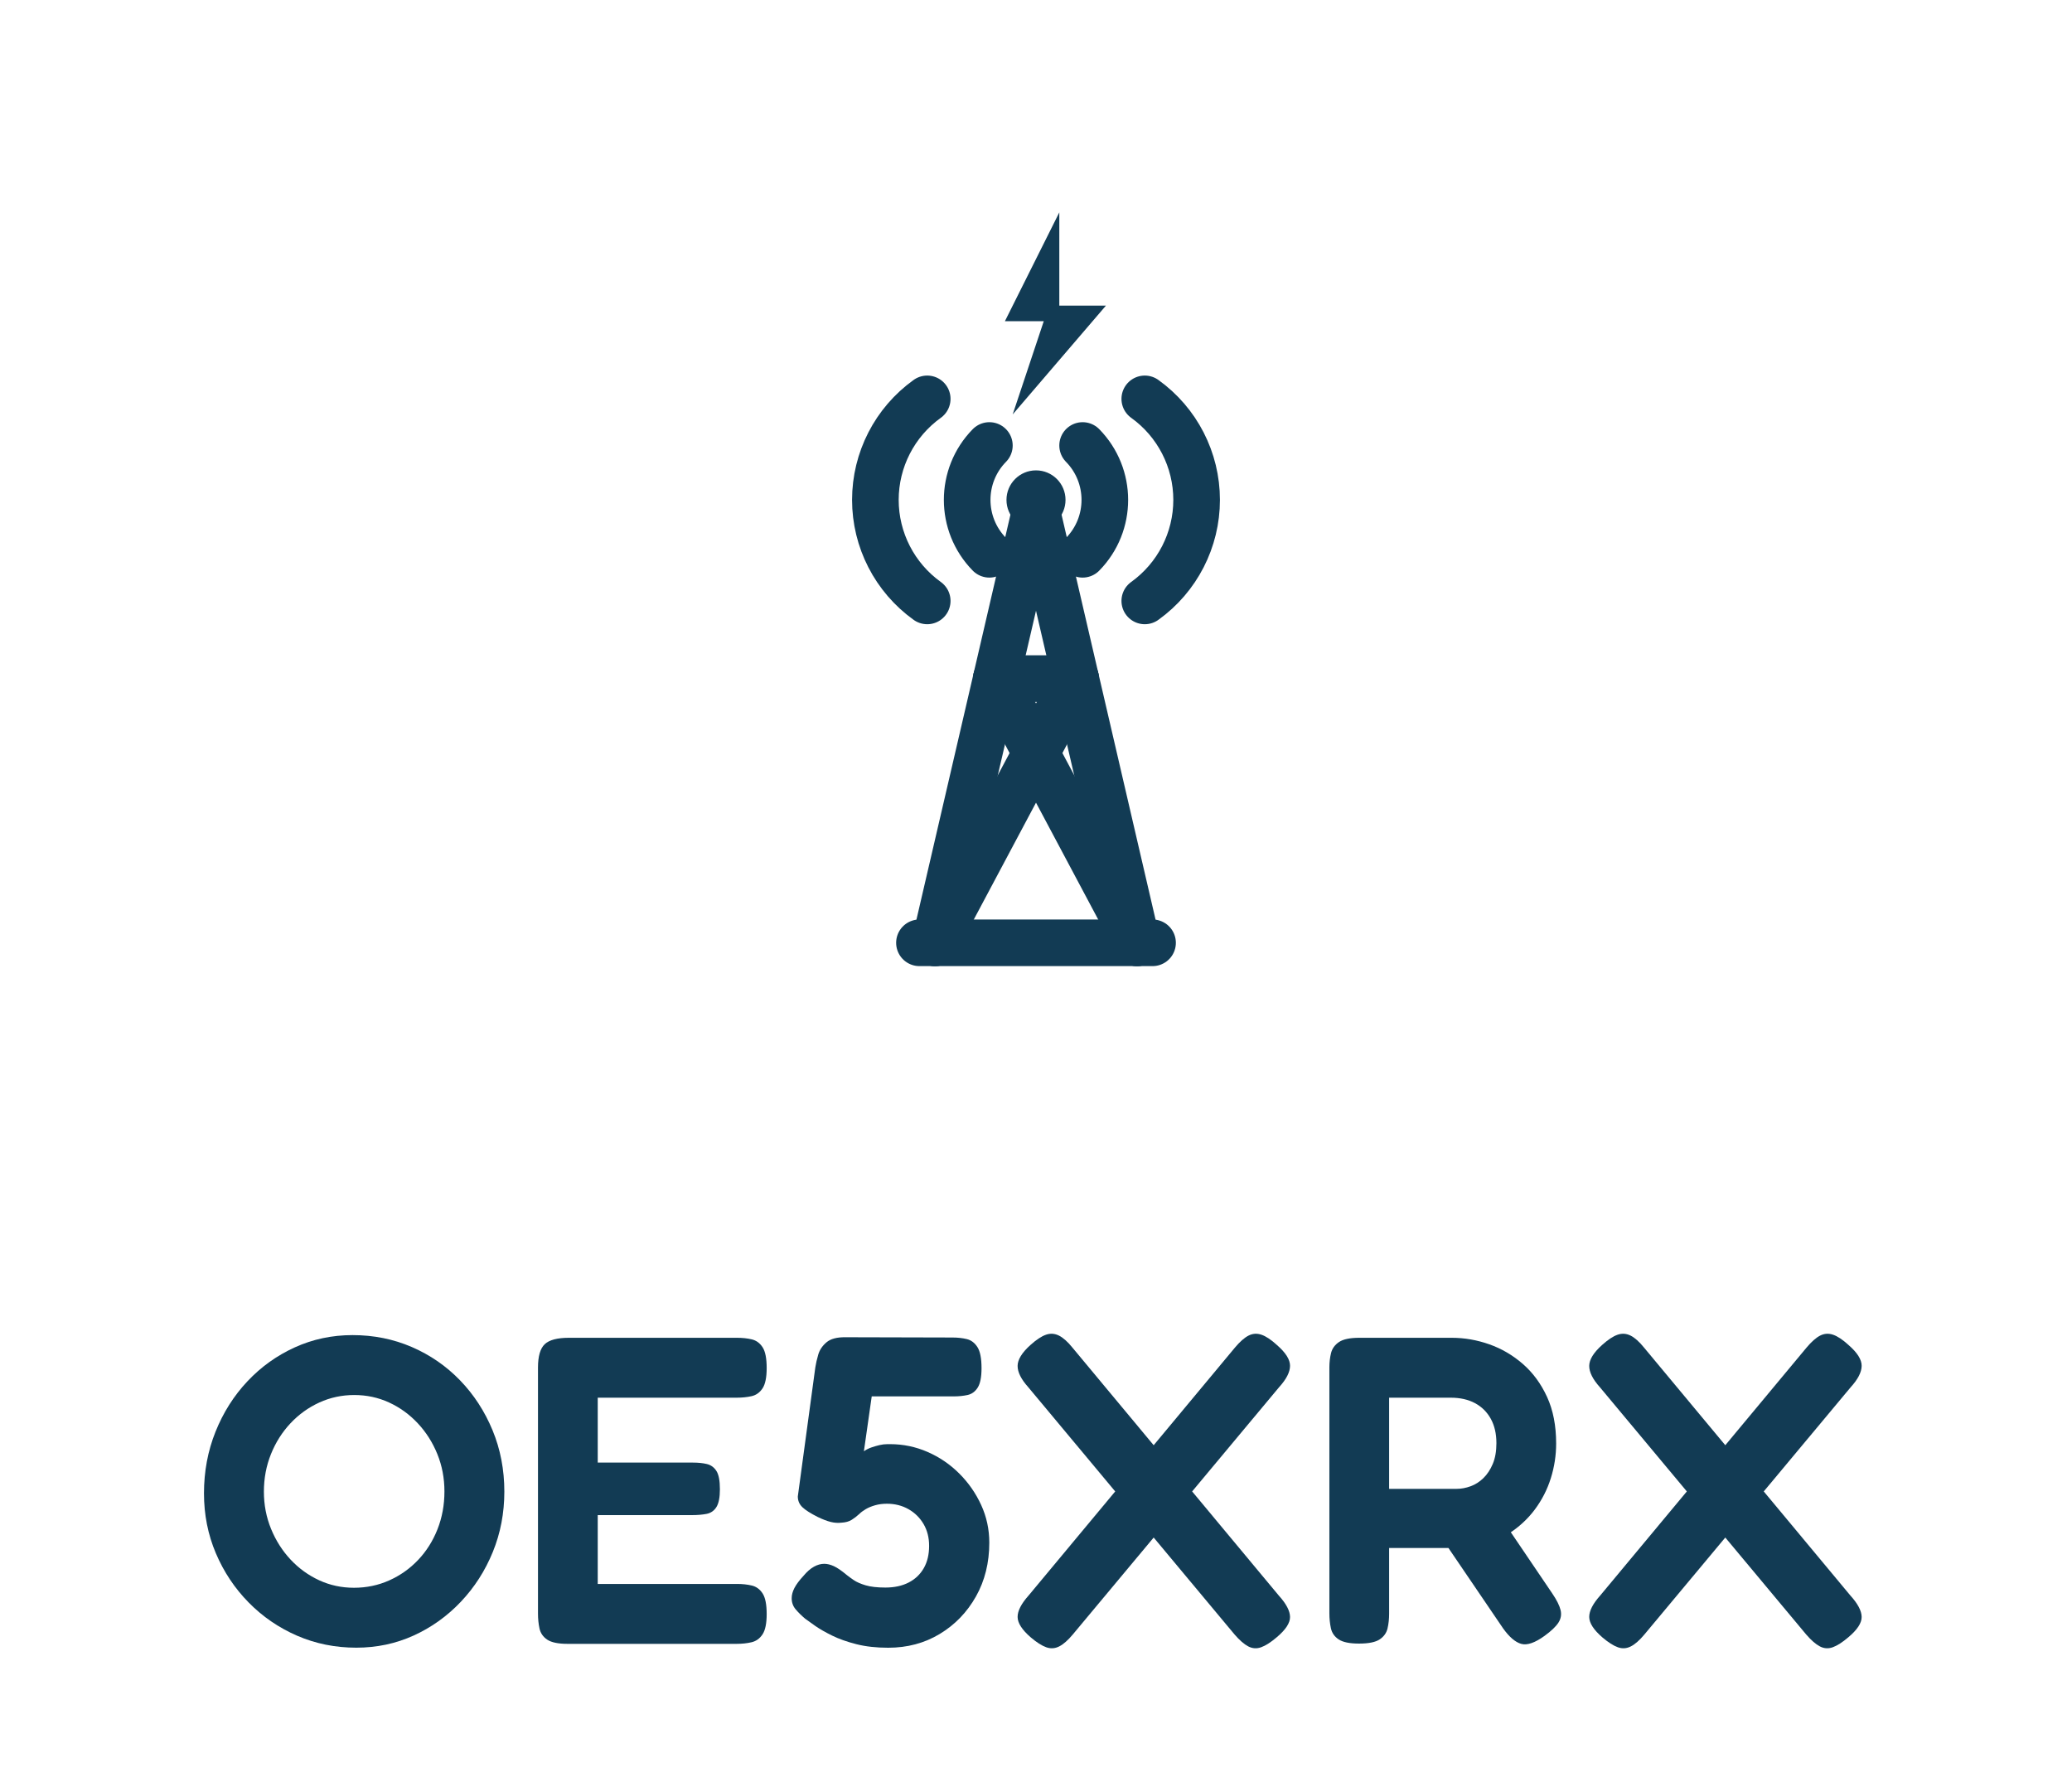
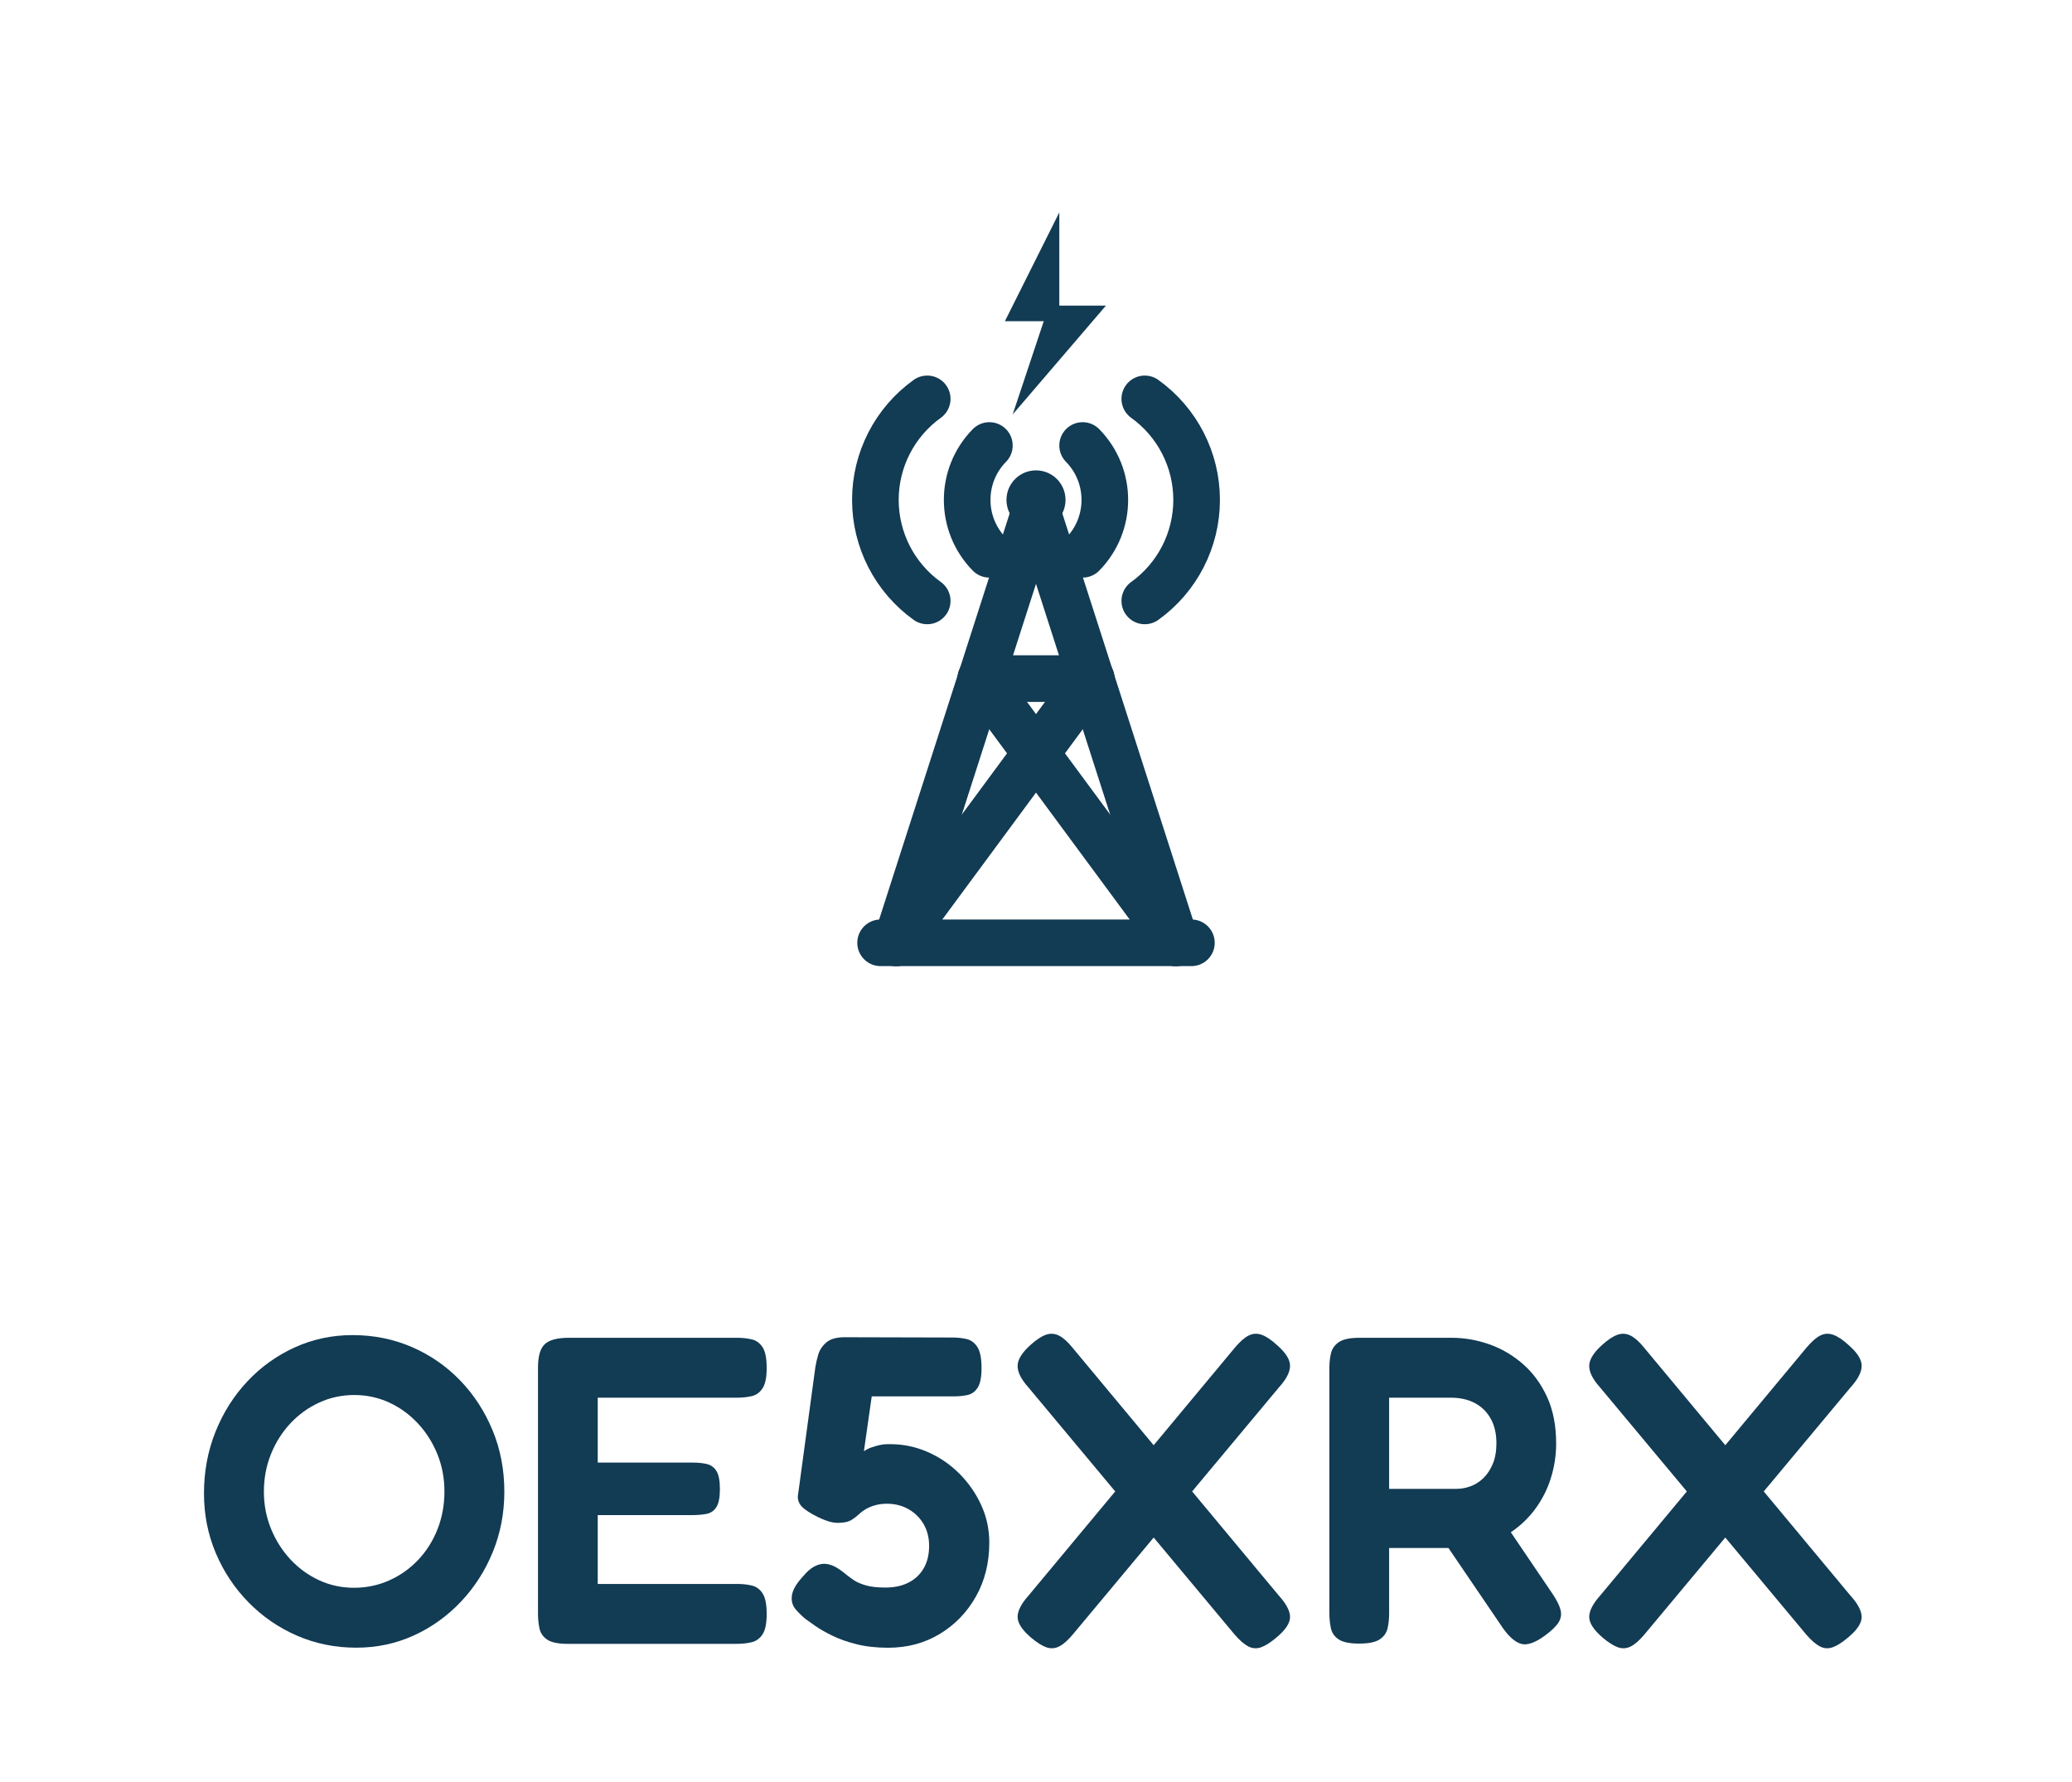
<svg xmlns="http://www.w3.org/2000/svg" viewBox="0 0 200 172" role="img" aria-label="OE5XRX">
  <g transform="translate(52, 10) scale(0.75)">
    <g fill="none" stroke="#123B54" stroke-width="6" stroke-linecap="round" stroke-linejoin="round">
      <path d="M58 44 a10 10 0 0 0 0 14" />
      <path d="M50 38 a16 16 0 0 0 0 26" />
      <path d="M70 44 a10 10 0 0 1 0 14" />
      <path d="M78 38 a16 16 0 0 1 0 26" />
-       <path d="M64 52 L51 108" />
-       <path d="M64 52 L77 108" />
-       <path d="M49 108 L79 108" />
-       <path d="M58.9 74 L69.1 74" />
-       <path d="M58.9 74 L77 108" />
-       <path d="M69.1 74 L51 108" />
+       <path d="M64 52 L46 108" />
+       <path d="M64 52 L82 108" />
+       <path d="M44 108 L84 108" />
+       <path d="M56.9 74 L71.1 74" />
+       <path d="M56.9 74 L82 108" />
+       <path d="M71.1 74 L46 108" />
    </g>
    <circle cx="64" cy="51" r="3.8" fill="#123B54" />
    <path d="M67 14 L60 28 L65 28 L61 40 L73 26 L67 26 Z" fill="#123B54" />
  </g>
  <g transform="translate(12, 120) scale(0.4889)">
    <path fill="#123B54" d="M45.8 79.843Q39.566 79.843 34.123 77.483Q28.679 75.123 24.548 70.921Q20.416 66.719 18.072 61.2Q15.728 55.681 15.728 49.374Q15.728 42.891 18.004 37.212Q20.28 31.534 24.307 27.253Q28.334 22.973 33.662 20.553Q38.99 18.133 45.067 18.133Q51.32 18.133 56.764 20.487Q62.209 22.841 66.292 27.07Q70.375 31.298 72.702 36.922Q75.029 42.545 75.029 49.042Q75.029 55.364 72.756 60.939Q70.482 66.514 66.437 70.783Q62.391 75.052 57.115 77.448Q51.838 79.843 45.8 79.843ZM45.336 68.015Q49.051 68.015 52.308 66.557Q55.565 65.099 58.011 62.517Q60.458 59.936 61.83 56.466Q63.202 52.995 63.202 49.001Q63.202 45.073 61.803 41.627Q60.404 38.181 57.941 35.546Q55.478 32.91 52.268 31.436Q49.058 29.961 45.398 29.961Q41.739 29.961 38.509 31.436Q35.279 32.91 32.817 35.529Q30.354 38.149 28.955 41.619Q27.556 45.089 27.556 49.045Q27.556 52.936 28.972 56.393Q30.388 59.849 32.834 62.458Q35.279 65.067 38.482 66.541Q41.685 68.015 45.336 68.015Z" />
    <path fill="#123B54" d="M87.527 79.087Q84.74 79.087 83.503 78.261Q82.267 77.435 81.969 76.047Q81.672 74.659 81.672 73.114V24.55Q81.672 21.19 83.006 19.926Q84.34 18.663 87.786 18.663H120.969Q122.568 18.663 123.885 18.976Q125.203 19.289 126.013 20.526Q126.823 21.763 126.823 24.636Q126.823 27.423 125.997 28.66Q125.171 29.896 123.826 30.193Q122.481 30.49 120.882 30.49H93.468V43.301H112.241Q113.84 43.301 115.023 43.588Q116.205 43.874 116.897 44.949Q117.588 46.023 117.588 48.572Q117.588 50.981 116.897 52.083Q116.205 53.185 114.952 53.428Q113.699 53.671 112.068 53.671H93.468V67.259H120.969Q122.568 67.259 123.885 67.573Q125.203 67.886 126.013 69.123Q126.823 70.359 126.823 73.2Q126.823 75.987 125.997 77.224Q125.171 78.461 123.826 78.774Q122.481 79.087 120.882 79.087Z" />
    <path fill="#123B54" d="M150.814 79.854Q147.303 79.854 144.549 79.157Q141.795 78.461 139.758 77.462Q137.722 76.462 136.399 75.539Q135.076 74.615 134.428 74.129Q133.326 73.2 132.543 72.271Q131.76 71.342 131.76 70.089Q131.76 69.096 132.311 68.042Q132.862 66.989 134.082 65.672Q135.119 64.429 136.151 63.857Q137.182 63.284 138.176 63.284Q139.083 63.284 140.099 63.754Q141.114 64.224 142.626 65.488Q143.145 65.909 144.009 66.498Q144.873 67.087 146.358 67.529Q147.843 67.972 150.263 67.972Q152.92 67.972 154.854 66.979Q156.787 65.985 157.84 64.143Q158.894 62.301 158.894 59.741Q158.894 57.3 157.797 55.432Q156.701 53.563 154.811 52.493Q152.92 51.424 150.555 51.424Q149.291 51.424 148.216 51.732Q147.141 52.04 146.364 52.504Q145.586 52.969 145.111 53.444Q144.376 54.125 143.593 54.611Q142.81 55.097 141.6 55.162Q140.563 55.291 139.472 55.021Q138.381 54.751 136.923 54.049Q134.773 52.969 133.871 52.105Q132.97 51.24 132.97 49.988L136.426 24.506Q136.599 23.372 137.004 21.984Q137.409 20.596 138.63 19.559Q139.85 18.522 142.367 18.555L163.484 18.609Q165.05 18.609 166.336 18.922Q167.621 19.235 168.431 20.499Q169.242 21.763 169.242 24.658Q169.242 27.304 168.485 28.498Q167.729 29.691 166.471 29.961Q165.213 30.231 163.754 30.231H147.563L146.018 41.065Q146.698 40.59 147.492 40.315Q148.286 40.039 149.086 39.85Q149.885 39.661 150.663 39.661H151.192Q155.059 39.661 158.58 41.195Q162.102 42.729 164.834 45.451Q167.567 48.173 169.171 51.673Q170.775 55.172 170.775 59.104Q170.775 65.056 168.14 69.733Q165.504 74.41 160.994 77.132Q156.485 79.854 150.814 79.854Z" />
    <path fill="#123B54" d="M227.506 77.802Q225.756 79.292 224.438 79.762Q223.12 80.232 221.9 79.589Q220.679 78.947 219.21 77.251L178.466 28.417Q176.36 26.073 176.365 24.215Q176.371 22.357 178.898 20.088Q180.648 18.511 181.966 18.058Q183.284 17.604 184.531 18.231Q185.779 18.857 187.194 20.607L227.938 69.56Q230.131 71.98 230.152 73.773Q230.174 75.566 227.506 77.802ZM178.952 77.802Q176.371 75.566 176.365 73.773Q176.36 71.98 178.52 69.56L219.264 20.607Q220.733 18.857 221.954 18.231Q223.174 17.604 224.508 18.058Q225.842 18.511 227.56 20.088Q230.174 22.357 230.152 24.215Q230.131 26.073 227.992 28.417L187.248 77.251Q185.833 78.947 184.585 79.589Q183.338 80.232 182.02 79.762Q180.702 79.292 178.952 77.802Z" />
    <path fill="#123B54" d="M243.773 79.033Q240.986 79.033 239.749 78.207Q238.513 77.381 238.216 75.993Q237.919 74.605 237.919 73.06V24.517Q237.919 23.005 238.248 21.676Q238.577 20.348 239.814 19.505Q241.051 18.663 243.859 18.663H262.071Q265.841 18.663 269.497 19.953Q273.154 21.244 276.135 23.847Q279.116 26.451 280.904 30.355Q282.691 34.26 282.691 39.542Q282.691 43.031 281.638 46.391Q280.585 49.75 278.473 52.575Q276.362 55.399 273.218 57.403Q270.075 59.407 265.862 60.163H249.714V73.146Q249.714 74.691 249.401 76.036Q249.087 77.381 247.851 78.207Q246.614 79.033 243.773 79.033ZM280.401 77.51Q277.55 79.573 275.805 79.093Q274.061 78.612 272.214 76.03L257.351 54.168L270.594 52.407L281.925 69.139Q283.232 71.062 283.561 72.401Q283.89 73.74 283.134 74.907Q282.378 76.074 280.401 77.51ZM249.714 48.486H263.043Q264.404 48.486 265.808 47.973Q267.213 47.46 268.341 46.353Q269.47 45.246 270.183 43.55Q270.896 41.854 270.896 39.456Q270.896 36.669 269.789 34.66Q268.682 32.651 266.673 31.571Q264.663 30.49 261.898 30.49H249.714Z" />
    <path fill="#123B54" d="M340.362 77.802Q338.612 79.292 337.294 79.762Q335.976 80.232 334.755 79.589Q333.535 78.947 332.066 77.251L291.322 28.417Q289.216 26.073 289.221 24.215Q289.226 22.357 291.754 20.088Q293.504 18.511 294.822 18.058Q296.14 17.604 297.387 18.231Q298.635 18.857 300.05 20.607L340.794 69.56Q342.986 71.98 343.008 73.773Q343.03 75.566 340.362 77.802ZM291.808 77.802Q289.226 75.566 289.221 73.773Q289.216 71.98 291.376 69.56L332.12 20.607Q333.589 18.857 334.809 18.231Q336.03 17.604 337.364 18.058Q338.698 18.511 340.416 20.088Q343.03 22.357 343.008 24.215Q342.986 26.073 340.848 28.417L300.104 77.251Q298.689 78.947 297.441 79.589Q296.194 80.232 294.876 79.762Q293.558 79.292 291.808 77.802Z" />
  </g>
</svg>
